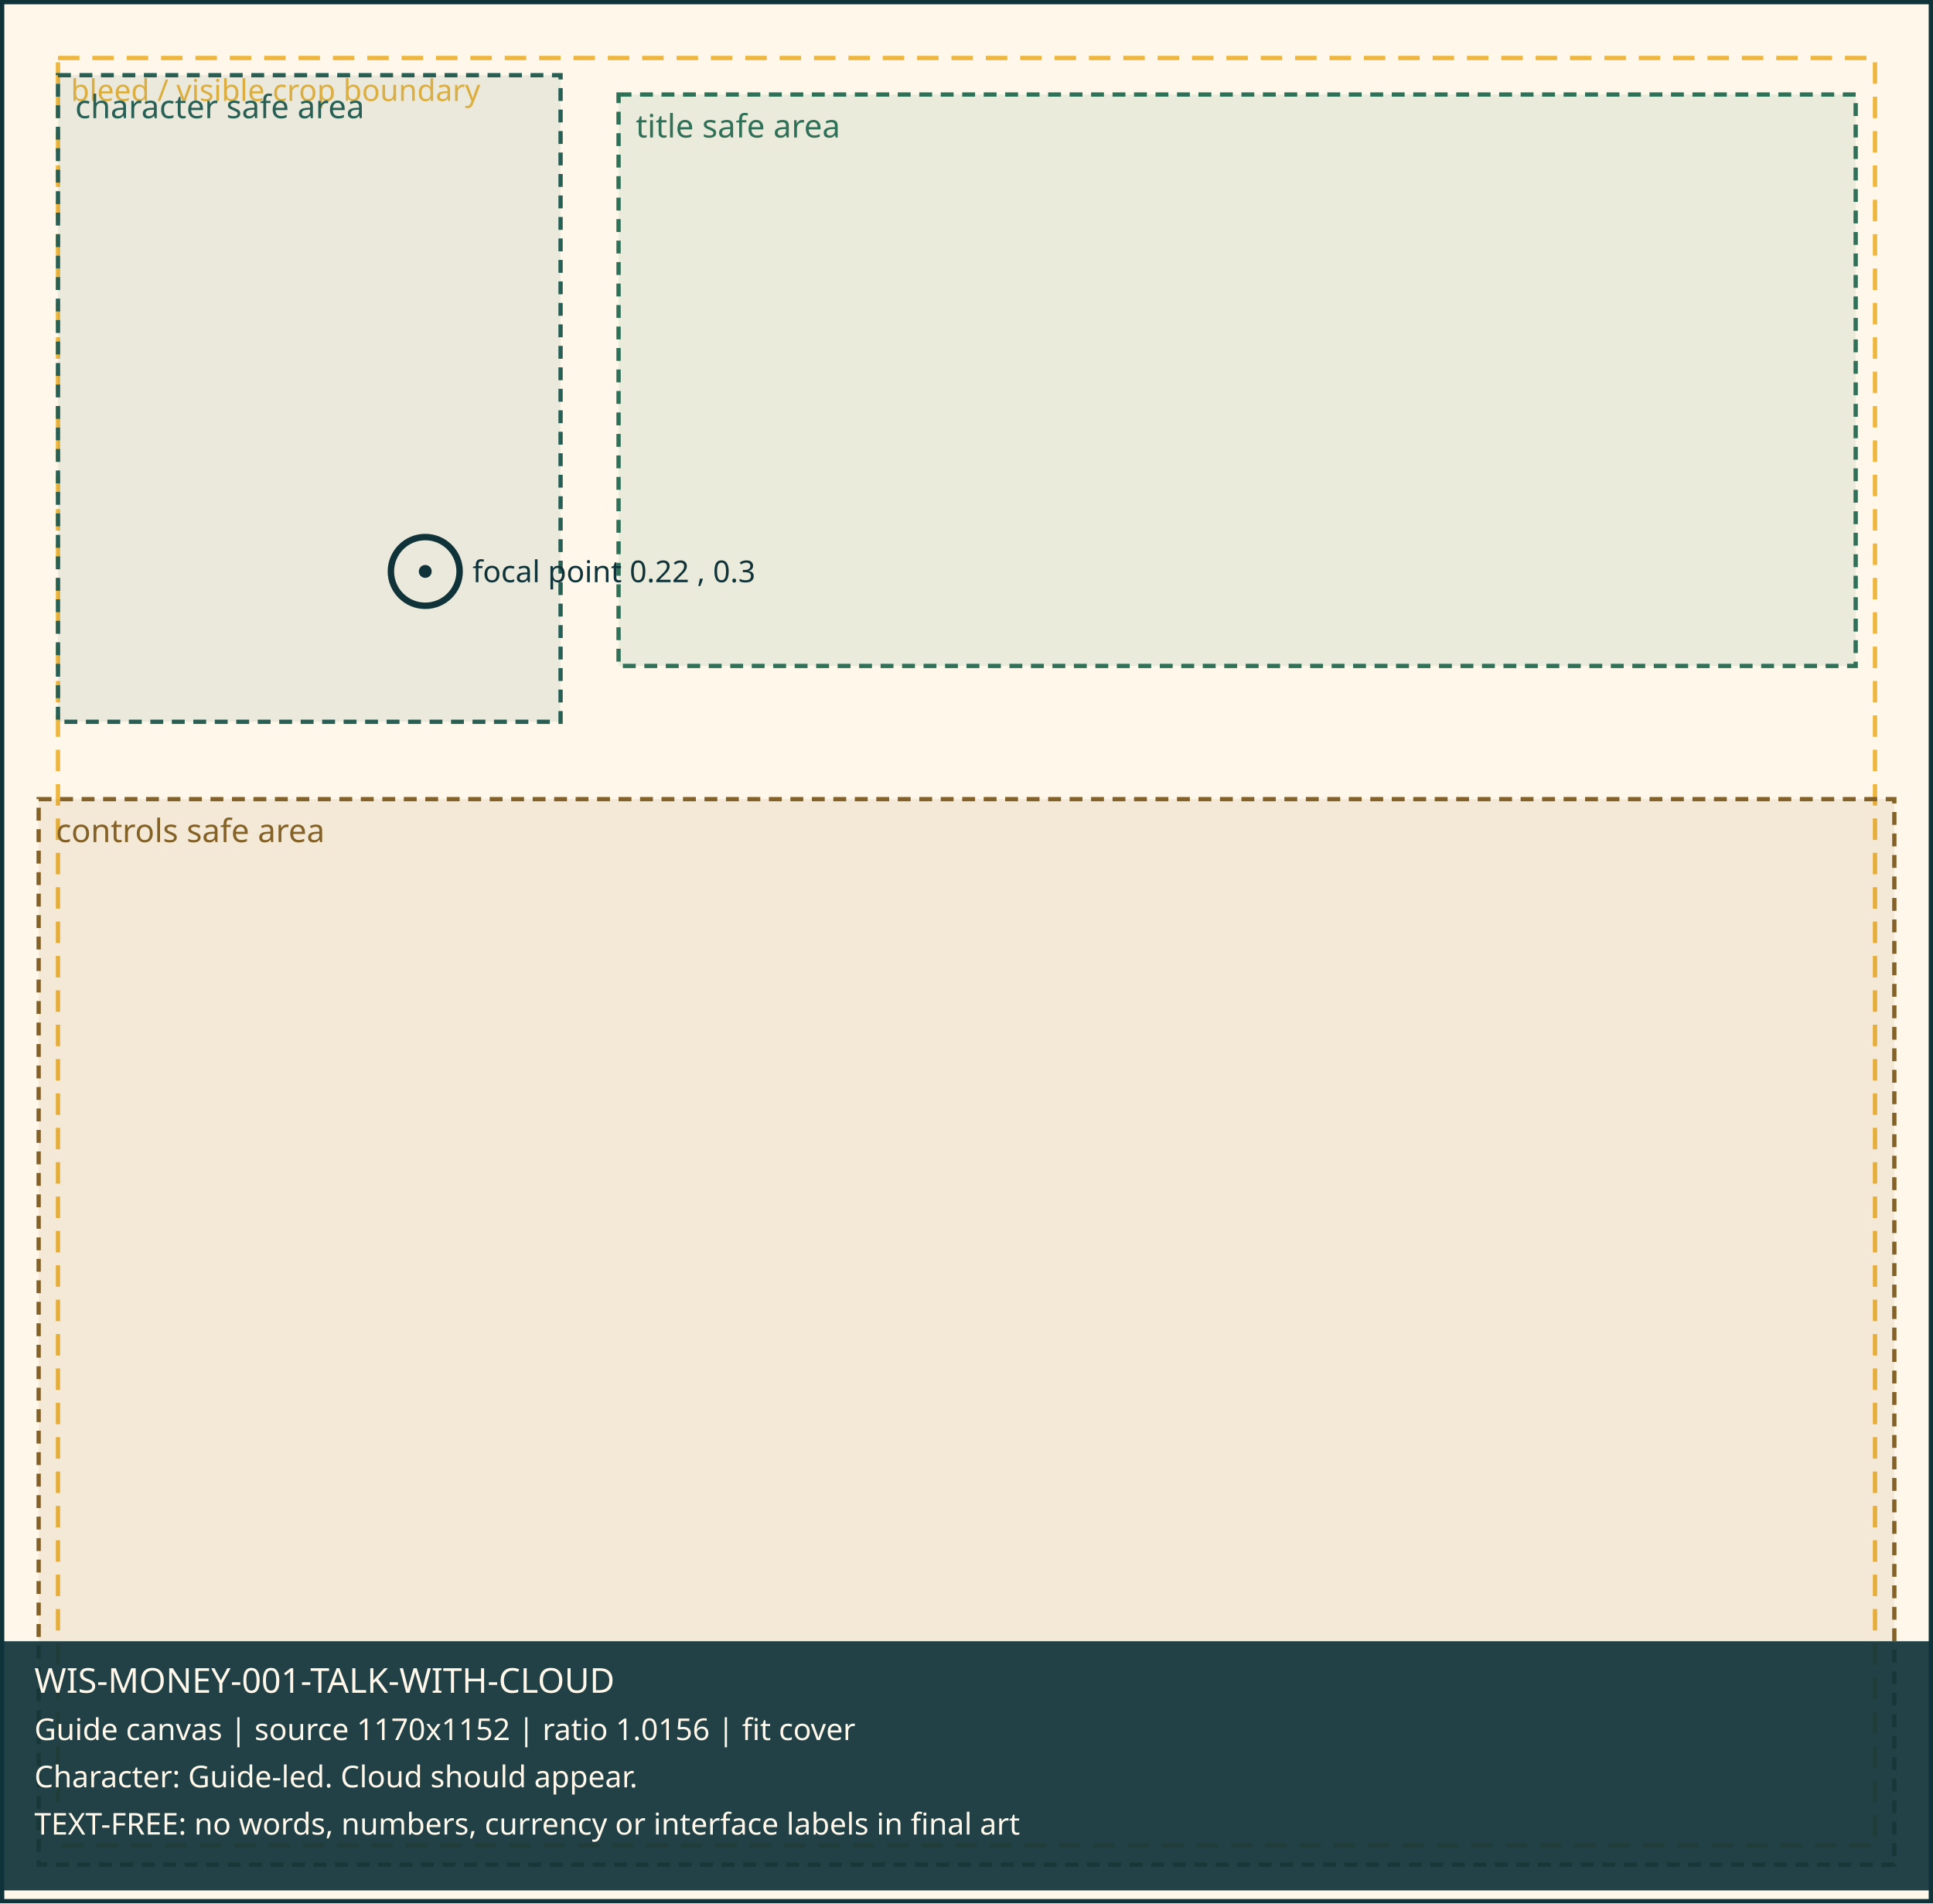
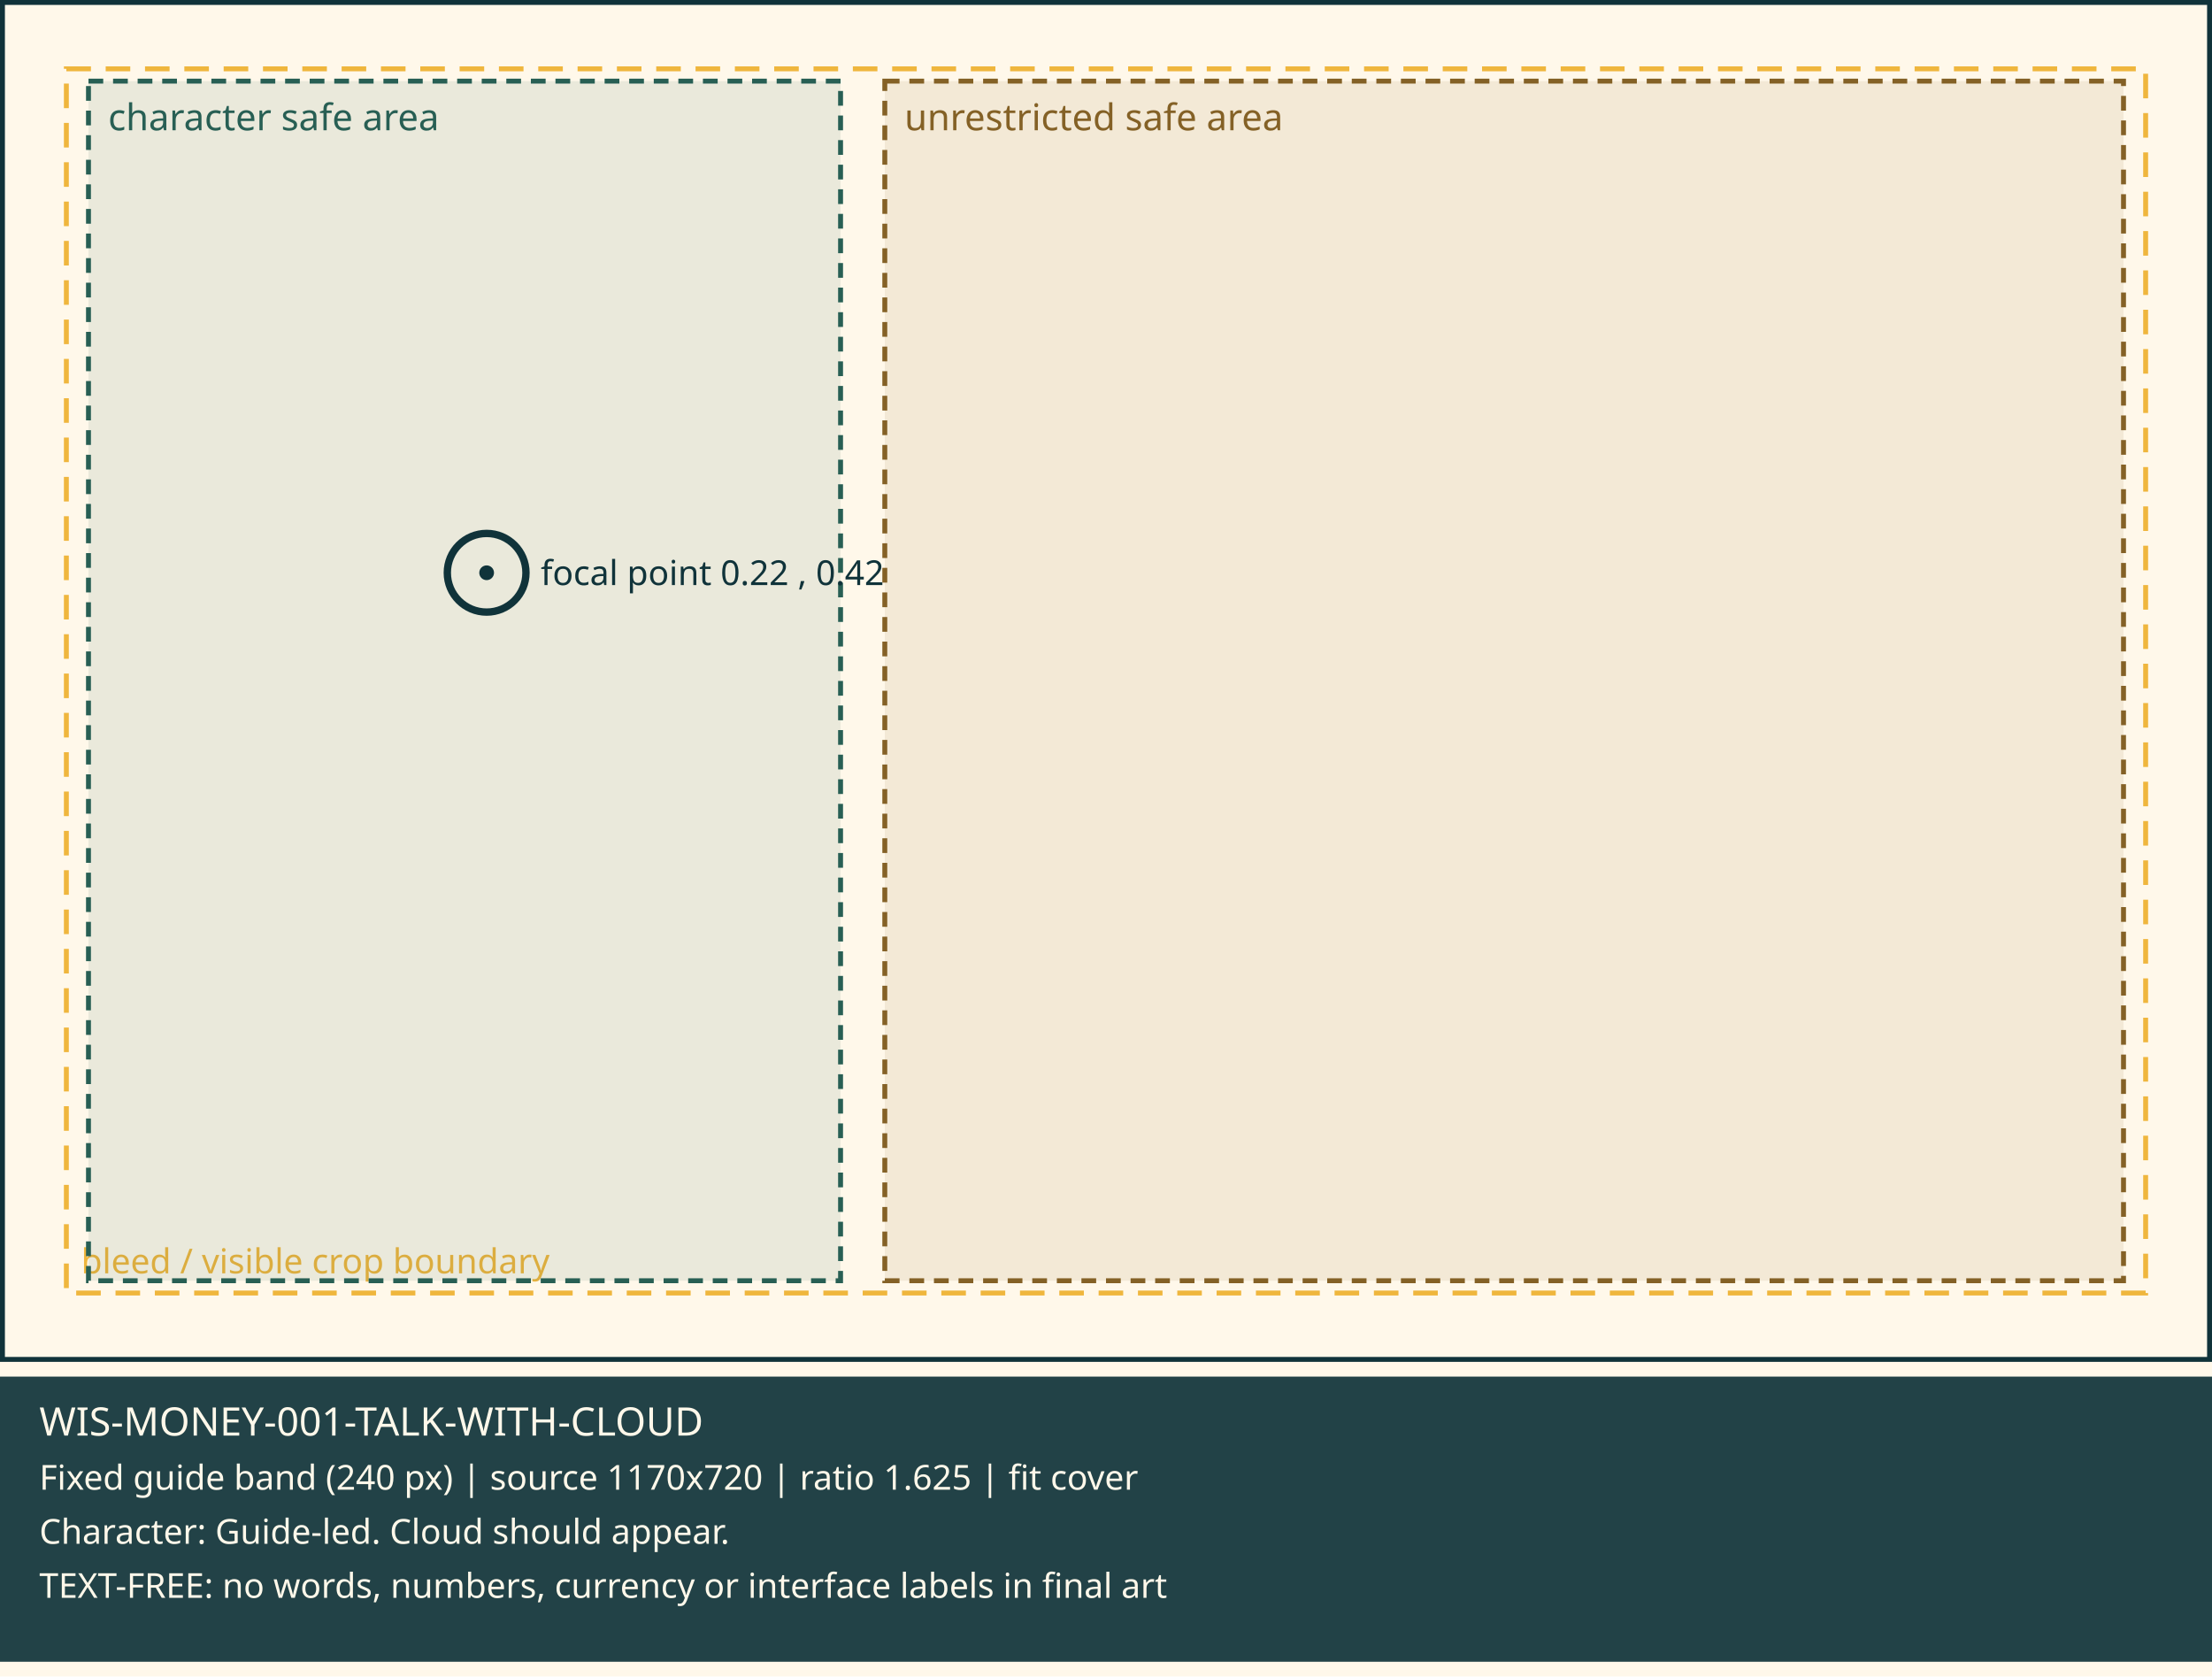
- <svg xmlns="http://www.w3.org/2000/svg" width="900" height="886" viewBox="0 0 900 886">
-   <rect width="900" height="886" fill="#FFF8EA" />
-   <rect x="1" y="1" width="898" height="884" fill="none" stroke="#10333A" stroke-width="2" />
-   <rect x="27" y="27" width="846" height="832" fill="none" stroke="#EFB63D" stroke-width="2" stroke-dasharray="10 6" />
-   <text x="33" y="47" font-family="sans-serif" font-size="14" fill="#EFB63D">bleed / visible crop boundary</text>
-   <rect x="27" y="35" width="234" height="301" fill="#285F54" fill-opacity="0.10" stroke="#285F54" stroke-width="2" stroke-dasharray="6 4" />
-   <text x="35" y="55" font-family="sans-serif" font-size="15" fill="#285F54">character safe area</text>
-   <rect x="288" y="44" width="576" height="266" fill="#2F7058" fill-opacity="0.10" stroke="#2F7058" stroke-width="2" stroke-dasharray="6 4" />
-   <text x="296" y="64" font-family="sans-serif" font-size="15" fill="#2F7058">title safe area</text>
-   <rect x="18" y="372" width="864" height="496" fill="#846126" fill-opacity="0.10" stroke="#846126" stroke-width="2" stroke-dasharray="6 4" />
-   <text x="26" y="392" font-family="sans-serif" font-size="15" fill="#846126">controls safe area</text>
-   <circle cx="198" cy="266" r="16" fill="none" stroke="#10333A" stroke-width="3" />
-   <circle cx="198" cy="266" r="3" fill="#10333A" />
-   <text x="220" y="271" font-family="sans-serif" font-size="14" fill="#10333A">focal point 0.22 , 0.3</text>
-   <rect x="0" y="764" width="900" height="116" fill="#10333A" fill-opacity="0.92" />
-   <text x="16" y="788" font-family="sans-serif" font-size="16" fill="#FFF8EA">WIS-MONEY-001-TALK-WITH-CLOUD</text>
-   <text x="16" y="810" font-family="sans-serif" font-size="14" fill="#FFF8EA">Guide canvas  |  source 1170x1152  |  ratio 1.0156  |  fit cover</text>
-   <text x="16" y="832" font-family="sans-serif" font-size="14" fill="#FFF8EA">Character: Guide-led. Cloud should appear.</text>
-   <text x="16" y="854" font-family="sans-serif" font-size="14" fill="#FFF8EA">TEXT-FREE: no words, numbers, currency or interface labels in final art</text>
+ <svg xmlns="http://www.w3.org/2000/svg" width="900" height="682" viewBox="0 0 900 682">
+   <rect width="900" height="682" fill="#FFF8EA" />
+   <rect x="1" y="1" width="898" height="552" fill="none" stroke="#10333A" stroke-width="2" />
+   <rect x="27" y="28" width="846" height="498" fill="none" stroke="#EFB63D" stroke-width="2" stroke-dasharray="10 6" />
+   <text x="33" y="518" font-family="sans-serif" font-size="14" fill="#EFB63D">bleed / visible crop boundary</text>
+   <rect x="36" y="33" width="306" height="488" fill="#285F54" fill-opacity="0.10" stroke="#285F54" stroke-width="2" stroke-dasharray="6 4" />
+   <text x="44" y="53" font-family="sans-serif" font-size="15" fill="#285F54">character safe area</text>
+   <rect x="360" y="33" width="504" height="488" fill="#846126" fill-opacity="0.10" stroke="#846126" stroke-width="2" stroke-dasharray="6 4" />
+   <text x="368" y="53" font-family="sans-serif" font-size="15" fill="#846126">unrestricted safe area</text>
+   <circle cx="198" cy="233" r="16" fill="none" stroke="#10333A" stroke-width="3" />
+   <circle cx="198" cy="233" r="3" fill="#10333A" />
+   <text x="220" y="238" font-family="sans-serif" font-size="14" fill="#10333A">focal point 0.22 , 0.42</text>
+   <rect x="0" y="560" width="900" height="116" fill="#10333A" fill-opacity="0.92" />
+   <text x="16" y="584" font-family="sans-serif" font-size="16" fill="#FFF8EA">WIS-MONEY-001-TALK-WITH-CLOUD</text>
+   <text x="16" y="606" font-family="sans-serif" font-size="14" fill="#FFF8EA">Fixed guide band (240 px)  |  source 1170x720  |  ratio 1.625  |  fit cover</text>
+   <text x="16" y="628" font-family="sans-serif" font-size="14" fill="#FFF8EA">Character: Guide-led. Cloud should appear.</text>
+   <text x="16" y="650" font-family="sans-serif" font-size="14" fill="#FFF8EA">TEXT-FREE: no words, numbers, currency or interface labels in final art</text>
</svg>
